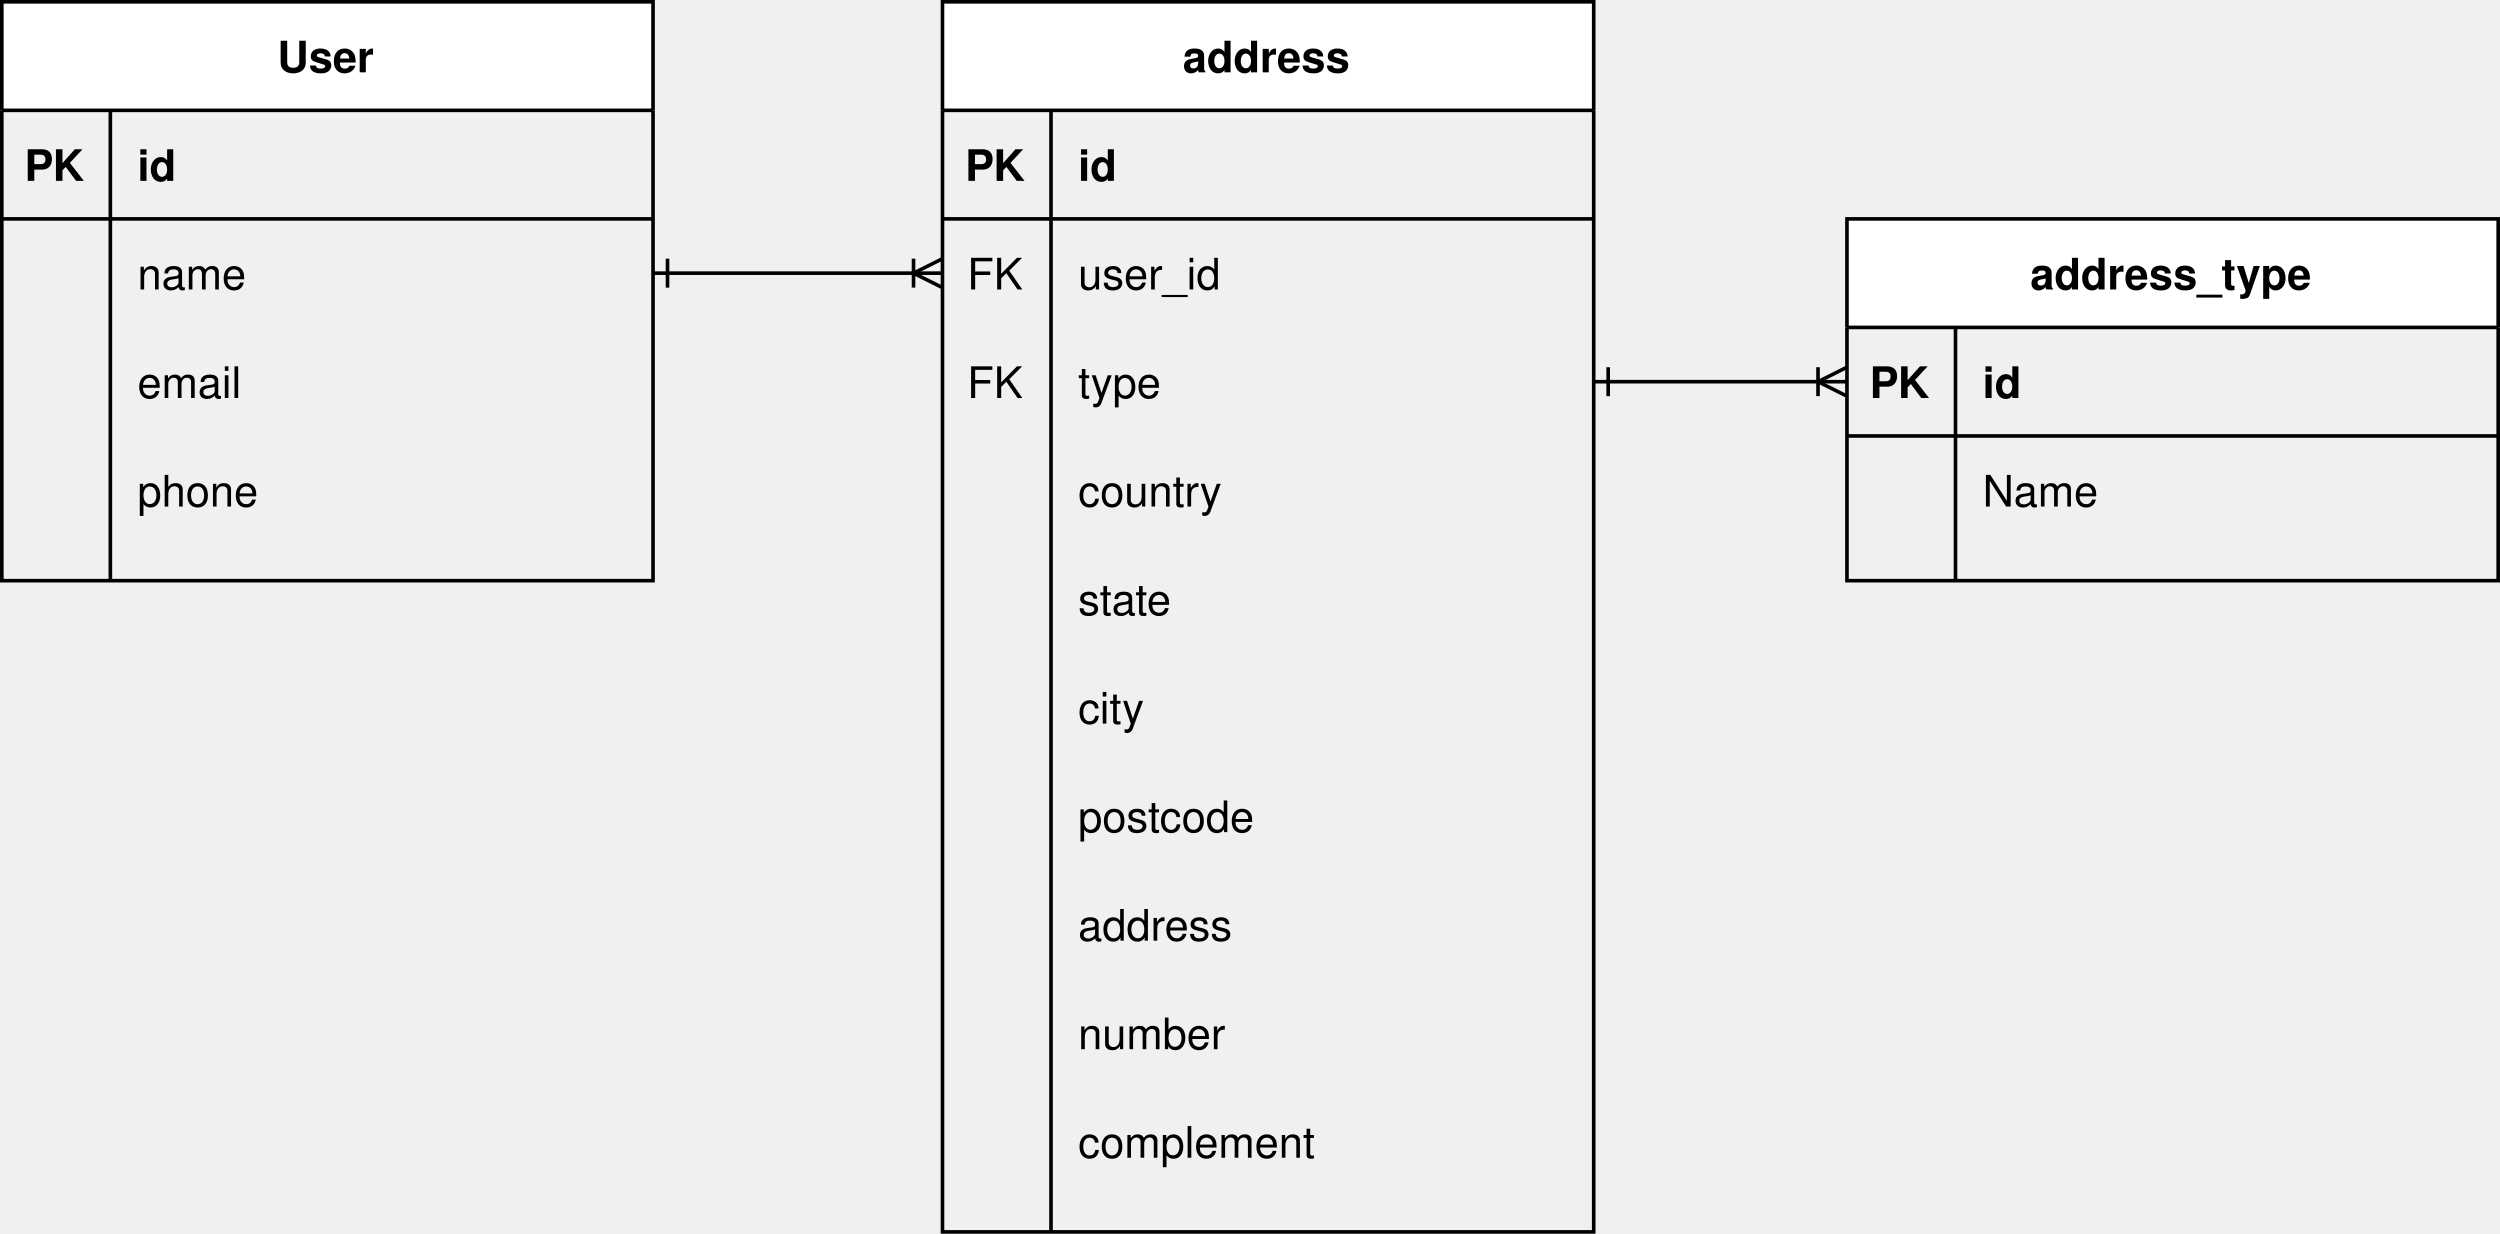
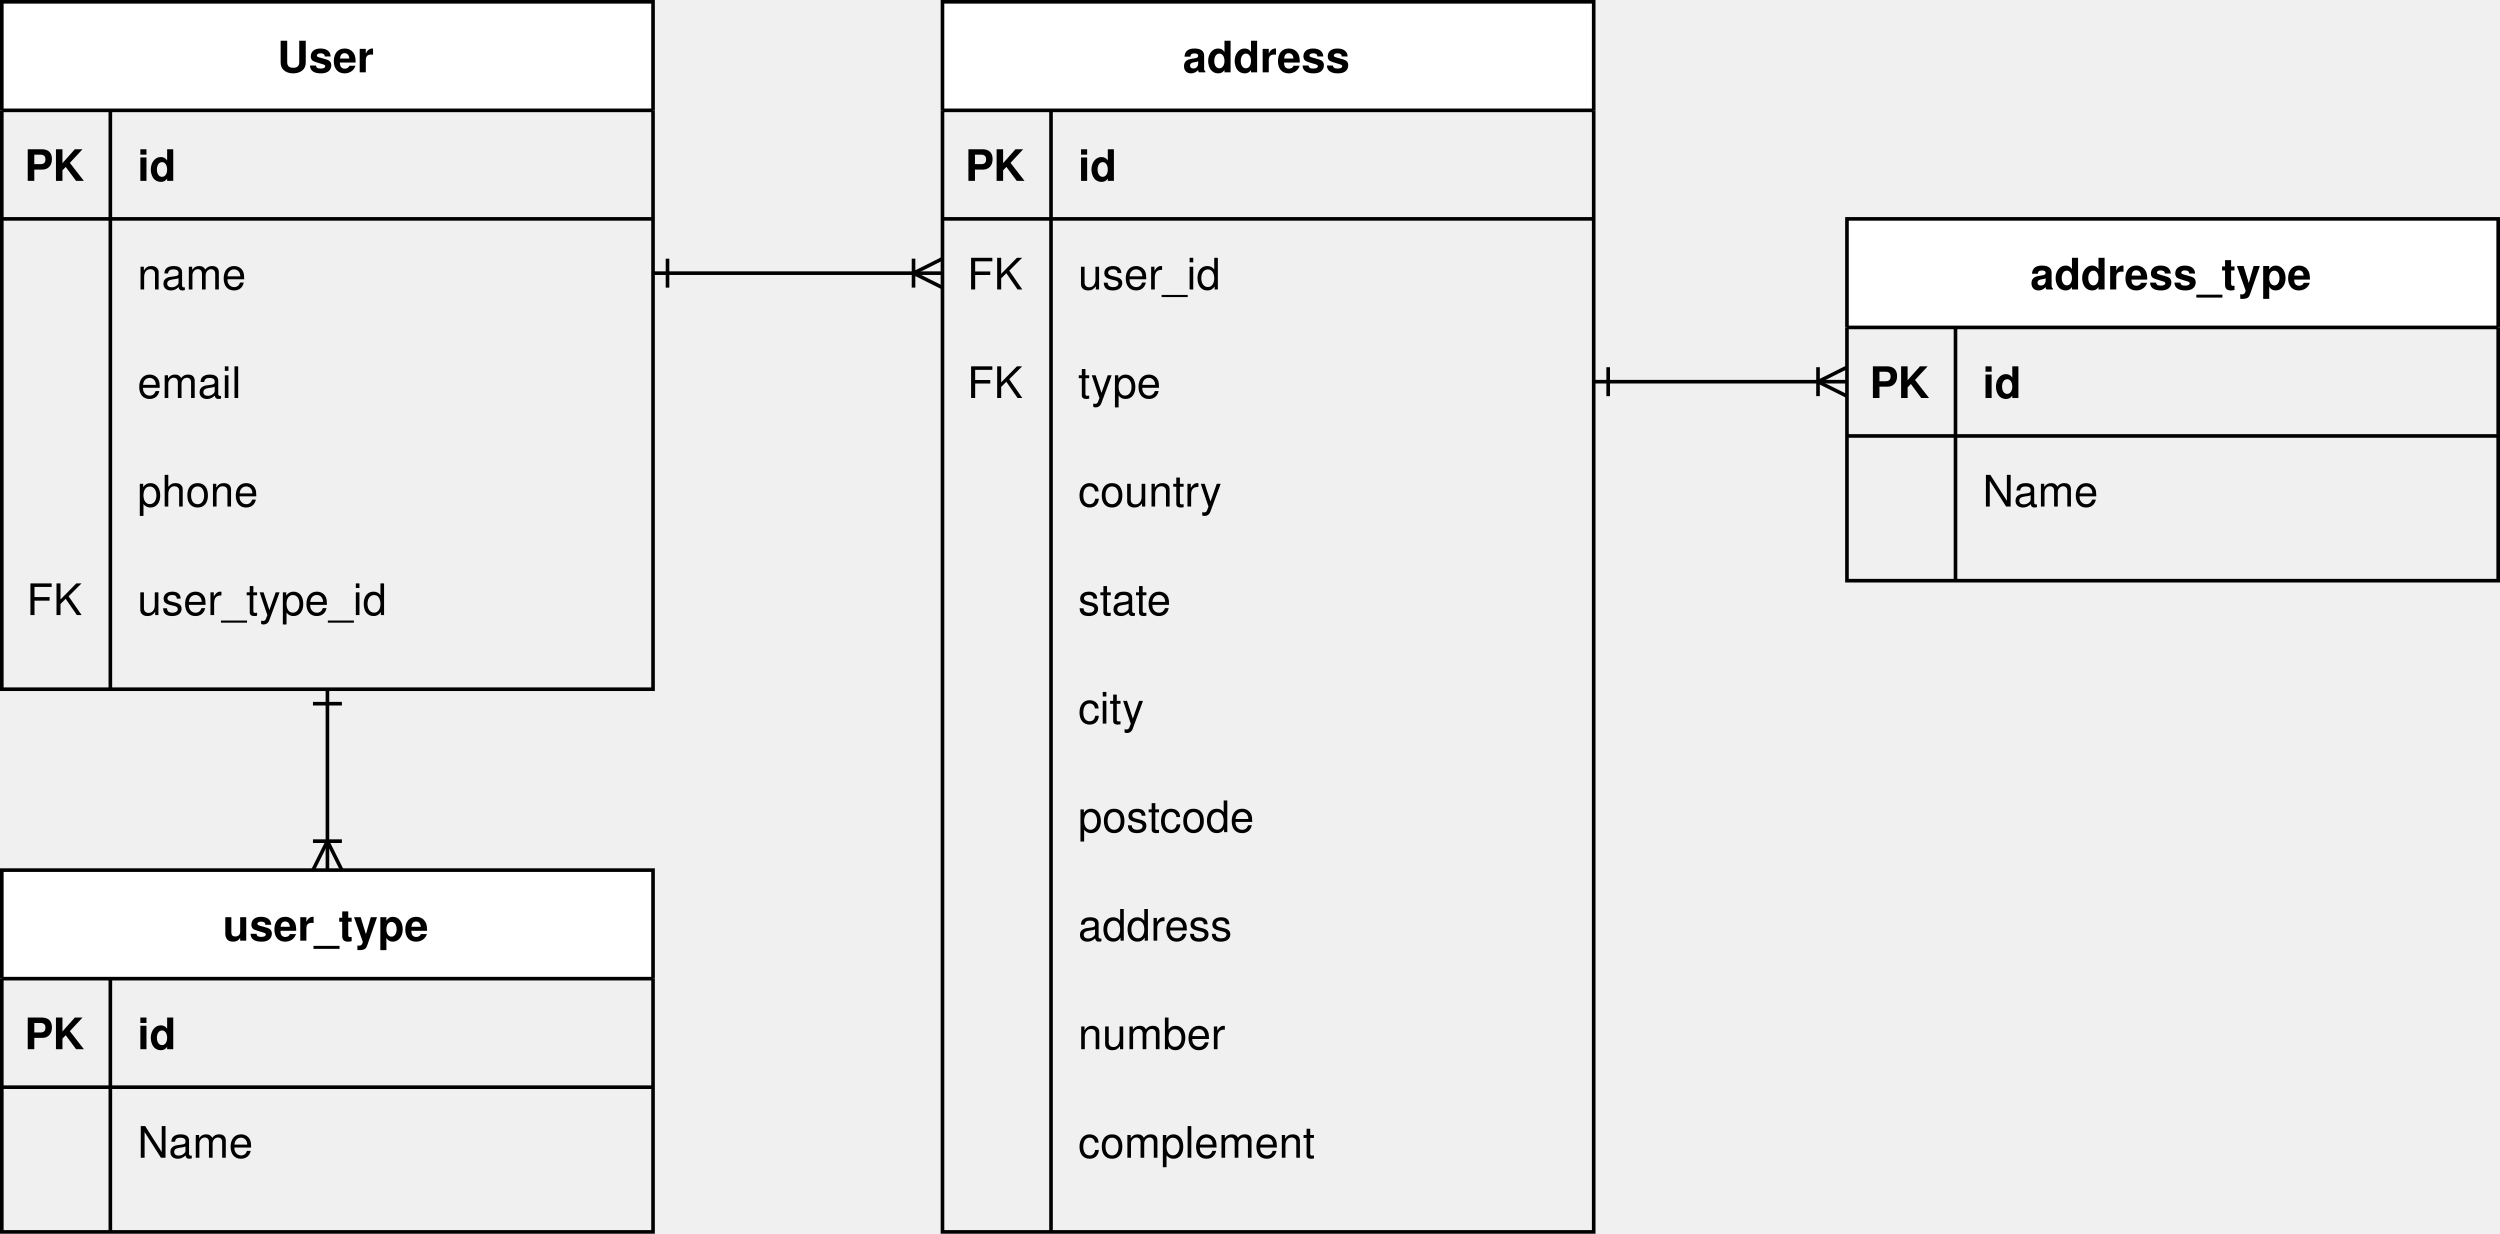
- <svg xmlns="http://www.w3.org/2000/svg" host="65bd71144e" version="1.1" width="691px" height="341px" viewBox="-0.5 -0.5 691 341" content="&lt;mxfile&gt;&lt;diagram id=&quot;eSTHVjfP7BBCMoEiuAkK&quot; name=&quot;Page-1&quot;&gt;7Z3vc6I4GMf/Gl/ujsov+3K1tjtz3bvbbvdu797spBIhO4EwEFu9v/4SSUCNWigqGJjpTMlDCOH5PnwgeQB7xiRY3scg8r8QF+LesO8ue8Ztbzgc9Ad99o9bVqnFsm9SgxcjV1TKDd/Qf1BuKawL5MJkqyIlBFMUbRtnJAzhjG7ZQByT1+1qc4K39xoBT+yxnxu+zQCGSrW/kUv91DoaOrn9M0SeL/c8kMcXAFlZNJz4wCWvGyZj2jMmMSE0XQqWE4i586Rf0u3uDqzNOhbDkBbZYOh89p3np+lfT5OxZ955P5Zz+EG08gLwQhzw9wTGosN0Jb3A+h7xRQqeuWmcUBBTIZbRZwbmfgpQyDY1bgfrMsYgStC6emrxEXYfwIosqGxIlsZztITuY6oVr8tke2CN8SJvfM4a/yY6w1cDjLyQLc/YkfM9jmOYsL48gISKGqpv5IHCmMLlhkn46h6SANJ4xaostwNwtV18zYNgMBI2fzMAbGEEIvC8rOVcG7Yg5Ckh1VCR6qBM7MApAviRnRAg9NaKbQvCverGJHoCsQepMEQEcX9OX5jTMtcjjCcEE65rSELeEiWRWInhXG77TCglgZRPuCNrdO0Ka8z+mHMm/Y9Wz2LdnbDyIC+zP149phMSJjRm0cTbgEzUV8iF3SPq0ZB+W2khrVFQWuNcyhqKsn/+Vk7bNftArm1p2fo7su2ecoS5c47X+PKR68KwuB7DwnpsCGCU9L9oLPdK6dYAZrEfAgrHZBG6iSJq1s/362wqOrPq9eosUZrWHScRmKHQe0i3tHcCwbpUICwPn5jWSQOjUHMXiAzrKti+GzxXwHa7brbbFZU9+RkPXSTbqwh2q7AYuoPdUUQOQQB7k2HvU79mud8E/EUCoHVAH3VAPw/Qb+oG+o2+QB8VFkN3oMvR/obKMAAIawzz4uJrDfOvvwxkf/BMTP+9/2Pu+M/O1z2TZB3MTwLzwfCSNN8nbdVJtYbQ/FjUtovm+zyhzq9FPtdGD5hX015rmO+dhFNpDlw3hklyMB5alPUYOu9LexhmucCQYbe7uz37sxsSN1UvFW3Jv5jXl4Ax9c7AZKHbrluBva5oeQ6mRCi0786gy8Kci/C1p2FMNQ9zVzfhTzdxZ3apmMwVai5mkcD4Z/Mpfxn9W0d1u+qEfUf1Q1SvPRcjR496Uj2L3I7qjjppQ1eRLjN4FcVvHdLNLrt+LqRfNiOzt88aJ9jNLsOePTukXrpnbGcygvSEegn9Wwd1q8uynw3qVt1Qt6omTxoMdaudifa9rlDzKAlle9QY6SXUbx/S1WRLh/QTIX1UO9KrZkuajHSzsB7aI11NnMwQ1fkmvYT47SO6ml3piH4aohd/1OpsRK86rdZkojuF9dCe6OoEW0QSOiOu1vfpxQOgdVSXT2d0VD891c26qW5XnVdrMNWzwO2obqszbG891n79UC+hf/ugrs7FdVA/EdSd2qFedWatyVA3CuuhPdTVObZwETwf+UCbBkwvLn/7mF71azId0w8x3ejXzvSqc2tNZrpdWA/tma7Oss1IEGEYcBdqzPXiIdA6rjsHB28/jz7m2qIXky35YKLgddFb8EH/XLx2rmOAVf8LwVl0X88LwY46vtLphWCnG2JlrlCHWM1/VeyELwSXCIX2XZa74da5CF/7C8GOxqMtpxttZa5QR1u/80+zNhzwlxG/dUAfWYrw0PWgvJQyEPrEIyHA09zKRj+sO9AV0uV1Hshac36u/oKUrsT4CywoYSafBlishaH7if8SCStOH1m4PJEvIFylK+4QP4J1y+tB3FZFadyopAaBGEklZBHP4JFjly8UUnn9eeuOgHvmaPjEEAOKXuBWP04O6pFdj2as7z82C//wxj5asni7lNhel1YHRczU3pVyNyyUgHi/1vJ7AG9qbV1IalbMf+gmPZvznwsypv8D&lt;/diagram&gt;&lt;/mxfile&gt;">
+ <svg xmlns="http://www.w3.org/2000/svg" host="65bd71144e" version="1.1" width="691px" height="341px" viewBox="-0.5 -0.5 691 341" content="&lt;mxfile&gt;&lt;diagram id=&quot;eSTHVjfP7BBCMoEiuAkK&quot; name=&quot;Page-1&quot;&gt;7Z3vk5o4GMf/Gl+2IyDgvqzWbWdue3dtt3e9e7OTlQh0ImEg7ur99RckATWicUHAwMzOrHkIAZ/vk4/JE34MjOly/SkCofcFOxAN9KGzHhgfB7quDbUh/ZdYNqnFNO5Sgxv5DquUG777/0G+J7OufAfGexUJxoj44b5xjoMAzsmeDUQRft2vtsBo/6ghcNkRh7nh+xwgKFT723eIl1rHup3bP0Pf9fiRNYt9vyXglVnDsQcc/LpjMmYDYxphTNJPy/UUosR53C/pfvcFW7MTi2BApHYYs/MgG/7loEO/KyviiHjYxQFAs9w6ifAqcGDSwpCW8joPGIfUqFHjL0jIhgkHVgRTk0eWiG2FgfMhkYEWZ99wAB/xFxBs0g33PkKs5ZiAiOxV5MadSun5Jydd6AJmivEqmrNauv3Zs58fZ389Tifu6N79uV7AdzyUQORCtqueaUKDGeIlJNGGVokgAsR/2T8kYFHlZvVyx9MPzPfHdTh1Pi8ArdiRfsQwEgSjMRQmHwl4RpmHmO+NxEW0GxDgB3TX1P1zjBAIY39bPbV4PnIewAavCG+IlyYLfw2db2mf0bbqvz7QxmLm/wVtnIdLshkg3w3o5zl1f3LESQRjei4PICasRqFALzAicL1jEh2fISTdY7NffM07ozZmNm+3I94NrySVLkhVKBP94sQH6BsFEwjcrWL7giRedSIcPvI4TAwh9hN/zl6o0zLX014wxQgnugZp7yDbHphsRHDB933GhOAll4+5I2t06wpzQv+oc6bD9+bApKc7pWUtL9O/pHpEpjiISUSjKWkDUlFfYSLsEVFPhvR5pZm0hqS0xrWUNQRl//ztMm23v0Eg1/Zi2YYHsh12OUzduUBbSnq+48BAXg9dWo8dAYwL/c8ay71ycWsA0dgPAIGT5KcnFkTNzvPtOo8EnWn1ZnXmKE3rTuIQzP3AfUj3tA4CwawrENbFHdOsNDCkmqshMsybYPth8NwA262m2W6VVLbyHg8dn7dXEuymtBiqg90WRA7AEg6m+uDDsGG5zwK+lgDoHNDHPdCvA/S7poF+py7Qx9JiqA50PtvfURkugY8Uhrm8+ErD/Osvw7feuSNE/v30x8L2nu2vR5JkPcwrgbmm10nzY9KWTaq1hOanorZbND/mCTG/FnqJNmrAvJz2KsNc69Mqx8NAluXF4DZrBLcm5lDum86PS2P6jO/TEFUayZqYHVnFMHoimxA+tT8BXrm0KhP3+LKHOH4GjhPBOC7UvkPrzLr9toVmY3RZYPCwOzzckeNZLYmbsoPzrqx4j25vyXuk9pp3FrrdmnwddUXHV70vCIXujQz6Cdq1CN/4wvfolmdt5wXpF78zVxTM79pP+Xr07xzVrbJLpD3Vi6je+Oo3nz2qSfUscnuq22LSJknYKYz0C8TvHNJH/fVM10J6vWvgR89Z4UuaRv01TdnVmuJP95wejEeQmlC/QP/OQd3sr2u6GtTrXB8/Lm7ZxZMWQ92U10N5qIvrKDGhR1QY6Reo3z2ki4stPdIrQvq4caSXXS1pM9JH0nooj3Rx4WTuE5UH6ReI3z2ii6srPdGrIbr8pVZXI3rZtFqbiW5L66E80cUEW4hjMseO0uN0+QDoHNX51Rk91aun+qhpqltl82otpnoWuD3VLTHDdu6y9tuH+gX6dw/qYi6uh3pFULcbh3rZzFqboW5I66E81MUcW7BaPp94JKYCTJeXv3tML/v8rp7pRUw3ho0zvWxurc1Mt6T1UJ7pYpZtjpchgsvEhQpzXT4EOsd1u3Dy9nTyMtcO3Zhs8gsTGa9lh+Da8Fq8tm9jgtX8DcFZdN/ODcG2OL9S6YZgu59iZa4Qp1jtv1WswhuCLwiF7v0s99OtaxG+8RuCbYVnW3Y/28pcIc62fk8eht1ywNcjfueAPjYF4W/y5U9vedcTv6Fw72VPp0YEB2+YEsOnnndCja1mNKPn/nO38E/S2HuTFz+uOba3pU2hiJnah1IehoUQEG/Xmj8P4KzWZmNSC1jOnsJXyObbynacex7fSSQfvO5Ll72Bp5JsR5/XkBFQPzm+rTODcdO5ijNeNioftsp6Ve28wNvcXuGAUVaGfgpeHkZ1TrZvd1p9xsVWYyRSbQr7Nkdfnz20mL+HOJ1y5m9zNmb/Aw==&lt;/diagram&gt;&lt;/mxfile&gt;">
  <defs>
    <clipPath id="mx-clip-0-30-30-30-0">
      <rect x="0" y="30" width="30" height="30" />
    </clipPath>
    <clipPath id="mx-clip-36-30-144-30-0">
      <rect x="36" y="30" width="144" height="30" />
    </clipPath>
    <clipPath id="mx-clip-36-60-144-30-0">
      <rect x="36" y="60" width="144" height="30" />
    </clipPath>
    <clipPath id="mx-clip-36-90-144-30-0">
      <rect x="36" y="90" width="144" height="30" />
    </clipPath>
    <clipPath id="mx-clip-36-120-144-30-0">
      <rect x="36" y="120" width="144" height="30" />
    </clipPath>
+     <clipPath id="mx-clip-0-150-30-30-0">
+       <rect x="0" y="150" width="30" height="30" />
+     </clipPath>
+     <clipPath id="mx-clip-36-150-144-30-0">
+       <rect x="36" y="150" width="144" height="30" />
+     </clipPath>
    <clipPath id="mx-clip-260-30-30-30-0">
      <rect x="260" y="30" width="30" height="30" />
    </clipPath>
    <clipPath id="mx-clip-296-30-144-30-0">
      <rect x="296" y="30" width="144" height="30" />
    </clipPath>
    <clipPath id="mx-clip-260-60-30-30-0">
      <rect x="260" y="60" width="30" height="30" />
    </clipPath>
    <clipPath id="mx-clip-296-60-144-30-0">
      <rect x="296" y="60" width="144" height="30" />
    </clipPath>
    <clipPath id="mx-clip-260-90-30-30-0">
      <rect x="260" y="90" width="30" height="30" />
    </clipPath>
    <clipPath id="mx-clip-296-90-144-30-0">
      <rect x="296" y="90" width="144" height="30" />
    </clipPath>
    <clipPath id="mx-clip-296-120-144-30-0">
      <rect x="296" y="120" width="144" height="30" />
    </clipPath>
    <clipPath id="mx-clip-296-150-144-30-0">
      <rect x="296" y="150" width="144" height="30" />
    </clipPath>
    <clipPath id="mx-clip-296-180-144-30-0">
      <rect x="296" y="180" width="144" height="30" />
    </clipPath>
    <clipPath id="mx-clip-296-210-144-30-0">
      <rect x="296" y="210" width="144" height="30" />
    </clipPath>
    <clipPath id="mx-clip-296-240-144-30-0">
      <rect x="296" y="240" width="144" height="30" />
    </clipPath>
    <clipPath id="mx-clip-296-270-144-30-0">
      <rect x="296" y="270" width="144" height="30" />
    </clipPath>
    <clipPath id="mx-clip-296-300-144-30-0">
      <rect x="296" y="300" width="144" height="30" />
    </clipPath>
    <clipPath id="mx-clip-510-90-30-30-0">
      <rect x="510" y="90" width="30" height="30" />
    </clipPath>
    <clipPath id="mx-clip-546-90-144-30-0">
      <rect x="546" y="90" width="144" height="30" />
    </clipPath>
    <clipPath id="mx-clip-546-120-144-30-0">
      <rect x="546" y="120" width="144" height="30" />
    </clipPath>
+     <clipPath id="mx-clip-0-270-30-30-0">
+       <rect x="0" y="270" width="30" height="30" />
+     </clipPath>
+     <clipPath id="mx-clip-36-270-144-30-0">
+       <rect x="36" y="270" width="144" height="30" />
+     </clipPath>
+     <clipPath id="mx-clip-36-300-144-30-0">
+       <rect x="36" y="300" width="144" height="30" />
+     </clipPath>
  </defs>
  <g>
+     <path d="M 90 190 L 90 240" fill="none" stroke="#000000" stroke-miterlimit="10" pointer-events="stroke" />
+     <path d="M 94 194 L 86 194" fill="none" stroke="#000000" stroke-miterlimit="10" pointer-events="all" />
+     <path d="M 86 232 L 94 232 M 94 240 L 90 232 L 86 240" fill="none" stroke="#000000" stroke-miterlimit="10" pointer-events="all" />
    <path d="M 0 30 L 0 0 L 180 0 L 180 30" fill="#ffffff" stroke="#000000" stroke-miterlimit="10" pointer-events="all" />
-     <path d="M 0 30 L 0 160 L 180 160 L 180 30" fill="none" stroke="#000000" stroke-miterlimit="10" pointer-events="none" />
+     <path d="M 0 30 L 0 190 L 180 190 L 180 30" fill="none" stroke="#000000" stroke-miterlimit="10" pointer-events="none" />
    <path d="M 0 30 L 180 30" fill="none" stroke="#000000" stroke-miterlimit="10" pointer-events="none" />
-     <path d="M 30 30 L 30 160" fill="none" stroke="#000000" stroke-miterlimit="10" pointer-events="none" />
+     <path d="M 30 30 L 30 190" fill="none" stroke="#000000" stroke-miterlimit="10" pointer-events="none" />
    <g fill="#000000" font-family="Helvetica" font-weight="bold" pointer-events="none" text-anchor="middle" font-size="12px">
      <text x="89.5" y="19.5">
                User
            </text>
    </g>
    <path d="M 0 30 M 180 30 M 180 60 L 0 60" fill="none" stroke="#000000" stroke-miterlimit="10" pointer-events="none" />
    <path d="M 0 30 M 30 30 M 30 60 M 0 60" fill="none" stroke="#000000" stroke-miterlimit="10" pointer-events="none" />
    <g fill="#000000" font-family="Helvetica" font-weight="bold" pointer-events="none" clip-path="url(#mx-clip-0-30-30-30-0)" text-anchor="middle" font-size="12px">
      <text x="14.5" y="49.5">
                PK
            </text>
    </g>
    <path d="M 30 30 M 180 30 M 180 60 M 30 60" fill="none" stroke="#000000" stroke-miterlimit="10" pointer-events="none" />
    <g fill="#000000" font-family="Helvetica" font-weight="bold" text-decoration="underline" pointer-events="none" clip-path="url(#mx-clip-36-30-144-30-0)" font-size="12px">
      <text x="37.5" y="49.5">
                id
            </text>
    </g>
    <path d="M 0 60 M 180 60 M 180 90 M 0 90" fill="none" stroke="#000000" stroke-miterlimit="10" pointer-events="none" />
    <path d="M 0 60 M 30 60 M 30 90 M 0 90" fill="none" stroke="#000000" stroke-miterlimit="10" pointer-events="none" />
    <path d="M 30 60 M 180 60 M 180 90 M 30 90" fill="none" stroke="#000000" stroke-miterlimit="10" pointer-events="none" />
    <g fill="#000000" font-family="Helvetica" pointer-events="none" clip-path="url(#mx-clip-36-60-144-30-0)" font-size="12px">
      <text x="37.5" y="79.5">
                name
            </text>
    </g>
    <path d="M 0 90 M 180 90 M 180 120 M 0 120" fill="none" stroke="#000000" stroke-miterlimit="10" pointer-events="none" />
    <path d="M 0 90 M 30 90 M 30 120 M 0 120" fill="none" stroke="#000000" stroke-miterlimit="10" pointer-events="none" />
    <path d="M 30 90 M 180 90 M 180 120 M 30 120" fill="none" stroke="#000000" stroke-miterlimit="10" pointer-events="none" />
    <g fill="#000000" font-family="Helvetica" pointer-events="none" clip-path="url(#mx-clip-36-90-144-30-0)" font-size="12px">
      <text x="37.5" y="109.5">
                email
            </text>
    </g>
    <path d="M 0 120 M 180 120 M 180 150 M 0 150" fill="none" stroke="#000000" stroke-miterlimit="10" pointer-events="none" />
    <path d="M 0 120 M 30 120 M 30 150 M 0 150" fill="none" stroke="#000000" stroke-miterlimit="10" pointer-events="none" />
    <path d="M 30 120 M 180 120 M 180 150 M 30 150" fill="none" stroke="#000000" stroke-miterlimit="10" pointer-events="none" />
    <g fill="#000000" font-family="Helvetica" pointer-events="none" clip-path="url(#mx-clip-36-120-144-30-0)" font-size="12px">
      <text x="37.5" y="139.5">
                phone
+             </text>
+     </g>
+     <path d="M 0 150 M 180 150 M 180 180 M 0 180" fill="none" stroke="#000000" stroke-miterlimit="10" pointer-events="none" />
+     <path d="M 0 150 M 30 150 M 30 180 M 0 180" fill="none" stroke="#000000" stroke-miterlimit="10" pointer-events="none" />
+     <g fill="#000000" font-family="Helvetica" pointer-events="none" clip-path="url(#mx-clip-0-150-30-30-0)" text-anchor="middle" font-size="12px">
+       <text x="14.5" y="169.5">
+                 FK
+             </text>
+     </g>
+     <path d="M 30 150 M 180 150 M 180 180 M 30 180" fill="none" stroke="#000000" stroke-miterlimit="10" pointer-events="none" />
+     <g fill="#000000" font-family="Helvetica" pointer-events="none" clip-path="url(#mx-clip-36-150-144-30-0)" font-size="12px">
+       <text x="37.5" y="169.5">
+                 user_type_id
            </text>
    </g>
    <path d="M 260 30 L 260 0 L 440 0 L 440 30" fill="#ffffff" stroke="#000000" stroke-miterlimit="10" pointer-events="none" />
    <path d="M 260 30 L 260 340 L 440 340 L 440 30" fill="none" stroke="#000000" stroke-miterlimit="10" pointer-events="none" />
    <path d="M 260 30 L 440 30" fill="none" stroke="#000000" stroke-miterlimit="10" pointer-events="none" />
    <path d="M 290 30 L 290 340" fill="none" stroke="#000000" stroke-miterlimit="10" pointer-events="none" />
    <g fill="#000000" font-family="Helvetica" font-weight="bold" pointer-events="none" text-anchor="middle" font-size="12px">
      <text x="349.5" y="19.5">
                address
            </text>
    </g>
    <path d="M 260 30 M 440 30 M 440 60 L 260 60" fill="none" stroke="#000000" stroke-miterlimit="10" pointer-events="none" />
    <path d="M 260 30 M 290 30 M 290 60 M 260 60" fill="none" stroke="#000000" stroke-miterlimit="10" pointer-events="none" />
    <g fill="#000000" font-family="Helvetica" font-weight="bold" pointer-events="none" clip-path="url(#mx-clip-260-30-30-30-0)" text-anchor="middle" font-size="12px">
      <text x="274.5" y="49.5">
                PK
            </text>
    </g>
    <path d="M 290 30 M 440 30 M 440 60 M 290 60" fill="none" stroke="#000000" stroke-miterlimit="10" pointer-events="none" />
    <g fill="#000000" font-family="Helvetica" font-weight="bold" text-decoration="underline" pointer-events="none" clip-path="url(#mx-clip-296-30-144-30-0)" font-size="12px">
      <text x="297.5" y="49.5">
                id
            </text>
    </g>
    <path d="M 260 60 M 440 60 M 440 90 M 260 90" fill="none" stroke="#000000" stroke-miterlimit="10" pointer-events="none" />
    <path d="M 260 60 M 290 60 M 290 90 M 260 90" fill="none" stroke="#000000" stroke-miterlimit="10" pointer-events="none" />
    <g fill="#000000" font-family="Helvetica" pointer-events="none" clip-path="url(#mx-clip-260-60-30-30-0)" text-anchor="middle" font-size="12px">
      <text x="274.5" y="79.5">
                FK
            </text>
    </g>
    <path d="M 290 60 M 440 60 M 440 90 M 290 90" fill="none" stroke="#000000" stroke-miterlimit="10" pointer-events="none" />
    <g fill="#000000" font-family="Helvetica" pointer-events="none" clip-path="url(#mx-clip-296-60-144-30-0)" font-size="12px">
      <text x="297.5" y="79.5">
                user_id
            </text>
    </g>
    <path d="M 260 90 M 440 90 M 440 120 M 260 120" fill="none" stroke="#000000" stroke-miterlimit="10" pointer-events="none" />
    <path d="M 260 90 M 290 90 M 290 120 M 260 120" fill="none" stroke="#000000" stroke-miterlimit="10" pointer-events="none" />
    <g fill="#000000" font-family="Helvetica" pointer-events="none" clip-path="url(#mx-clip-260-90-30-30-0)" text-anchor="middle" font-size="12px">
      <text x="274.5" y="109.5">
                FK
            </text>
    </g>
    <path d="M 290 90 M 440 90 M 440 120 M 290 120" fill="none" stroke="#000000" stroke-miterlimit="10" pointer-events="none" />
    <g fill="#000000" font-family="Helvetica" pointer-events="none" clip-path="url(#mx-clip-296-90-144-30-0)" font-size="12px">
      <text x="297.5" y="109.5">
                type
            </text>
    </g>
    <path d="M 260 120 M 440 120 M 440 150 M 260 150" fill="none" stroke="#000000" stroke-miterlimit="10" pointer-events="none" />
    <path d="M 260 120 M 290 120 M 290 150 M 260 150" fill="none" stroke="#000000" stroke-miterlimit="10" pointer-events="none" />
    <path d="M 290 120 M 440 120 M 440 150 M 290 150" fill="none" stroke="#000000" stroke-miterlimit="10" pointer-events="none" />
    <g fill="#000000" font-family="Helvetica" pointer-events="none" clip-path="url(#mx-clip-296-120-144-30-0)" font-size="12px">
      <text x="297.5" y="139.5">
                country
            </text>
    </g>
    <path d="M 260 150 M 440 150 M 440 180 M 260 180" fill="none" stroke="#000000" stroke-miterlimit="10" pointer-events="none" />
    <path d="M 260 150 M 290 150 M 290 180 M 260 180" fill="none" stroke="#000000" stroke-miterlimit="10" pointer-events="none" />
    <path d="M 290 150 M 440 150 M 440 180 M 290 180" fill="none" stroke="#000000" stroke-miterlimit="10" pointer-events="none" />
    <g fill="#000000" font-family="Helvetica" pointer-events="none" clip-path="url(#mx-clip-296-150-144-30-0)" font-size="12px">
      <text x="297.5" y="169.5">
                state
            </text>
    </g>
    <path d="M 260 180 M 440 180 M 440 210 M 260 210" fill="none" stroke="#000000" stroke-miterlimit="10" pointer-events="none" />
    <path d="M 260 180 M 290 180 M 290 210 M 260 210" fill="none" stroke="#000000" stroke-miterlimit="10" pointer-events="none" />
    <path d="M 290 180 M 440 180 M 440 210 M 290 210" fill="none" stroke="#000000" stroke-miterlimit="10" pointer-events="none" />
    <g fill="#000000" font-family="Helvetica" pointer-events="none" clip-path="url(#mx-clip-296-180-144-30-0)" font-size="12px">
      <text x="297.5" y="199.5">
                city
            </text>
    </g>
    <path d="M 260 210 M 440 210 M 440 240 M 260 240" fill="none" stroke="#000000" stroke-miterlimit="10" pointer-events="none" />
    <path d="M 260 210 M 290 210 M 290 240 M 260 240" fill="none" stroke="#000000" stroke-miterlimit="10" pointer-events="none" />
    <path d="M 290 210 M 440 210 M 440 240 M 290 240" fill="none" stroke="#000000" stroke-miterlimit="10" pointer-events="none" />
    <g fill="#000000" font-family="Helvetica" pointer-events="none" clip-path="url(#mx-clip-296-210-144-30-0)" font-size="12px">
      <text x="297.5" y="229.5">
                postcode
            </text>
    </g>
    <path d="M 260 240 M 440 240 M 440 270 M 260 270" fill="none" stroke="#000000" stroke-miterlimit="10" pointer-events="none" />
    <path d="M 260 240 M 290 240 M 290 270 M 260 270" fill="none" stroke="#000000" stroke-miterlimit="10" pointer-events="none" />
    <path d="M 290 240 M 440 240 M 440 270 M 290 270" fill="none" stroke="#000000" stroke-miterlimit="10" pointer-events="none" />
    <g fill="#000000" font-family="Helvetica" pointer-events="none" clip-path="url(#mx-clip-296-240-144-30-0)" font-size="12px">
      <text x="297.5" y="259.5">
                address
            </text>
    </g>
    <path d="M 260 270 M 440 270 M 440 300 M 260 300" fill="none" stroke="#000000" stroke-miterlimit="10" pointer-events="none" />
    <path d="M 260 270 M 290 270 M 290 300 M 260 300" fill="none" stroke="#000000" stroke-miterlimit="10" pointer-events="none" />
    <path d="M 290 270 M 440 270 M 440 300 M 290 300" fill="none" stroke="#000000" stroke-miterlimit="10" pointer-events="none" />
    <g fill="#000000" font-family="Helvetica" pointer-events="none" clip-path="url(#mx-clip-296-270-144-30-0)" font-size="12px">
      <text x="297.5" y="289.5">
                number
            </text>
    </g>
    <path d="M 260 300 M 440 300 M 440 330 M 260 330" fill="none" stroke="#000000" stroke-miterlimit="10" pointer-events="none" />
    <path d="M 260 300 M 290 300 M 290 330 M 260 330" fill="none" stroke="#000000" stroke-miterlimit="10" pointer-events="none" />
    <path d="M 290 300 M 440 300 M 440 330 M 290 330" fill="none" stroke="#000000" stroke-miterlimit="10" pointer-events="none" />
    <g fill="#000000" font-family="Helvetica" pointer-events="none" clip-path="url(#mx-clip-296-300-144-30-0)" font-size="12px">
      <text x="297.5" y="319.5">
                complement
            </text>
    </g>
    <path d="M 510 90 L 510 60 L 690 60 L 690 90" fill="#ffffff" stroke="#000000" stroke-miterlimit="10" pointer-events="none" />
    <path d="M 510 90 L 510 160 L 690 160 L 690 90" fill="none" stroke="#000000" stroke-miterlimit="10" pointer-events="none" />
    <path d="M 510 90 L 690 90" fill="none" stroke="#000000" stroke-miterlimit="10" pointer-events="none" />
    <path d="M 540 90 L 540 160" fill="none" stroke="#000000" stroke-miterlimit="10" pointer-events="none" />
    <g fill="#000000" font-family="Helvetica" font-weight="bold" pointer-events="none" text-anchor="middle" font-size="12px">
      <text x="599.5" y="79.5">
                address_type
            </text>
    </g>
    <path d="M 510 90 M 690 90 M 690 120 L 510 120" fill="none" stroke="#000000" stroke-miterlimit="10" pointer-events="none" />
    <path d="M 510 90 M 540 90 M 540 120 M 510 120" fill="none" stroke="#000000" stroke-miterlimit="10" pointer-events="none" />
    <g fill="#000000" font-family="Helvetica" font-weight="bold" pointer-events="none" clip-path="url(#mx-clip-510-90-30-30-0)" text-anchor="middle" font-size="12px">
      <text x="524.5" y="109.5">
                PK
            </text>
    </g>
    <path d="M 540 90 M 690 90 M 690 120 M 540 120" fill="none" stroke="#000000" stroke-miterlimit="10" pointer-events="none" />
    <g fill="#000000" font-family="Helvetica" font-weight="bold" text-decoration="underline" pointer-events="none" clip-path="url(#mx-clip-546-90-144-30-0)" font-size="12px">
      <text x="547.5" y="109.5">
                id
            </text>
    </g>
    <path d="M 510 120 M 690 120 M 690 150 M 510 150" fill="none" stroke="#000000" stroke-miterlimit="10" pointer-events="none" />
    <path d="M 510 120 M 540 120 M 540 150 M 510 150" fill="none" stroke="#000000" stroke-miterlimit="10" pointer-events="none" />
    <path d="M 540 120 M 690 120 M 690 150 M 540 150" fill="none" stroke="#000000" stroke-miterlimit="10" pointer-events="none" />
    <g fill="#000000" font-family="Helvetica" pointer-events="none" clip-path="url(#mx-clip-546-120-144-30-0)" font-size="12px">
      <text x="547.5" y="139.5">
                Name
            </text>
    </g>
    <path d="M 440 105 L 510 105" fill="none" stroke="#000000" stroke-miterlimit="10" pointer-events="none" />
    <path d="M 444 101 L 444 109" fill="none" stroke="#000000" stroke-miterlimit="10" pointer-events="none" />
    <path d="M 502 109 L 502 101 M 510 101 L 502 105 L 510 109" fill="none" stroke="#000000" stroke-miterlimit="10" pointer-events="none" />
    <path d="M 260 75 L 180 75" fill="none" stroke="#000000" stroke-miterlimit="10" pointer-events="none" />
    <path d="M 252 79 L 252 71 M 260 71 L 252 75 L 260 79" fill="none" stroke="#000000" stroke-miterlimit="10" pointer-events="none" />
    <path d="M 184 71 L 184 79" fill="none" stroke="#000000" stroke-miterlimit="10" pointer-events="none" />
+     <path d="M 0 270 L 0 240 L 180 240 L 180 270" fill="#ffffff" stroke="#000000" stroke-miterlimit="10" pointer-events="none" />
+     <path d="M 0 270 L 0 340 L 180 340 L 180 270" fill="none" stroke="#000000" stroke-miterlimit="10" pointer-events="none" />
+     <path d="M 0 270 L 180 270" fill="none" stroke="#000000" stroke-miterlimit="10" pointer-events="none" />
+     <path d="M 30 270 L 30 340" fill="none" stroke="#000000" stroke-miterlimit="10" pointer-events="none" />
+     <g fill="#000000" font-family="Helvetica" font-weight="bold" pointer-events="none" text-anchor="middle" font-size="12px">
+       <text x="89.5" y="259.5">
+                 user_type
+             </text>
+     </g>
+     <path d="M 0 270 M 180 270 M 180 300 L 0 300" fill="none" stroke="#000000" stroke-miterlimit="10" pointer-events="none" />
+     <path d="M 0 270 M 30 270 M 30 300 M 0 300" fill="none" stroke="#000000" stroke-miterlimit="10" pointer-events="none" />
+     <g fill="#000000" font-family="Helvetica" font-weight="bold" pointer-events="none" clip-path="url(#mx-clip-0-270-30-30-0)" text-anchor="middle" font-size="12px">
+       <text x="14.5" y="289.5">
+                 PK
+             </text>
+     </g>
+     <path d="M 30 270 M 180 270 M 180 300 M 30 300" fill="none" stroke="#000000" stroke-miterlimit="10" pointer-events="none" />
+     <g fill="#000000" font-family="Helvetica" font-weight="bold" text-decoration="underline" pointer-events="none" clip-path="url(#mx-clip-36-270-144-30-0)" font-size="12px">
+       <text x="37.5" y="289.5">
+                 id
+             </text>
+     </g>
+     <path d="M 0 300 M 180 300 M 180 330 M 0 330" fill="none" stroke="#000000" stroke-miterlimit="10" pointer-events="none" />
+     <path d="M 0 300 M 30 300 M 30 330 M 0 330" fill="none" stroke="#000000" stroke-miterlimit="10" pointer-events="none" />
+     <path d="M 30 300 M 180 300 M 180 330 M 30 330" fill="none" stroke="#000000" stroke-miterlimit="10" pointer-events="none" />
+     <g fill="#000000" font-family="Helvetica" pointer-events="none" clip-path="url(#mx-clip-36-300-144-30-0)" font-size="12px">
+       <text x="37.5" y="319.5">
+                 Name
+             </text>
+     </g>
  </g>
</svg>
